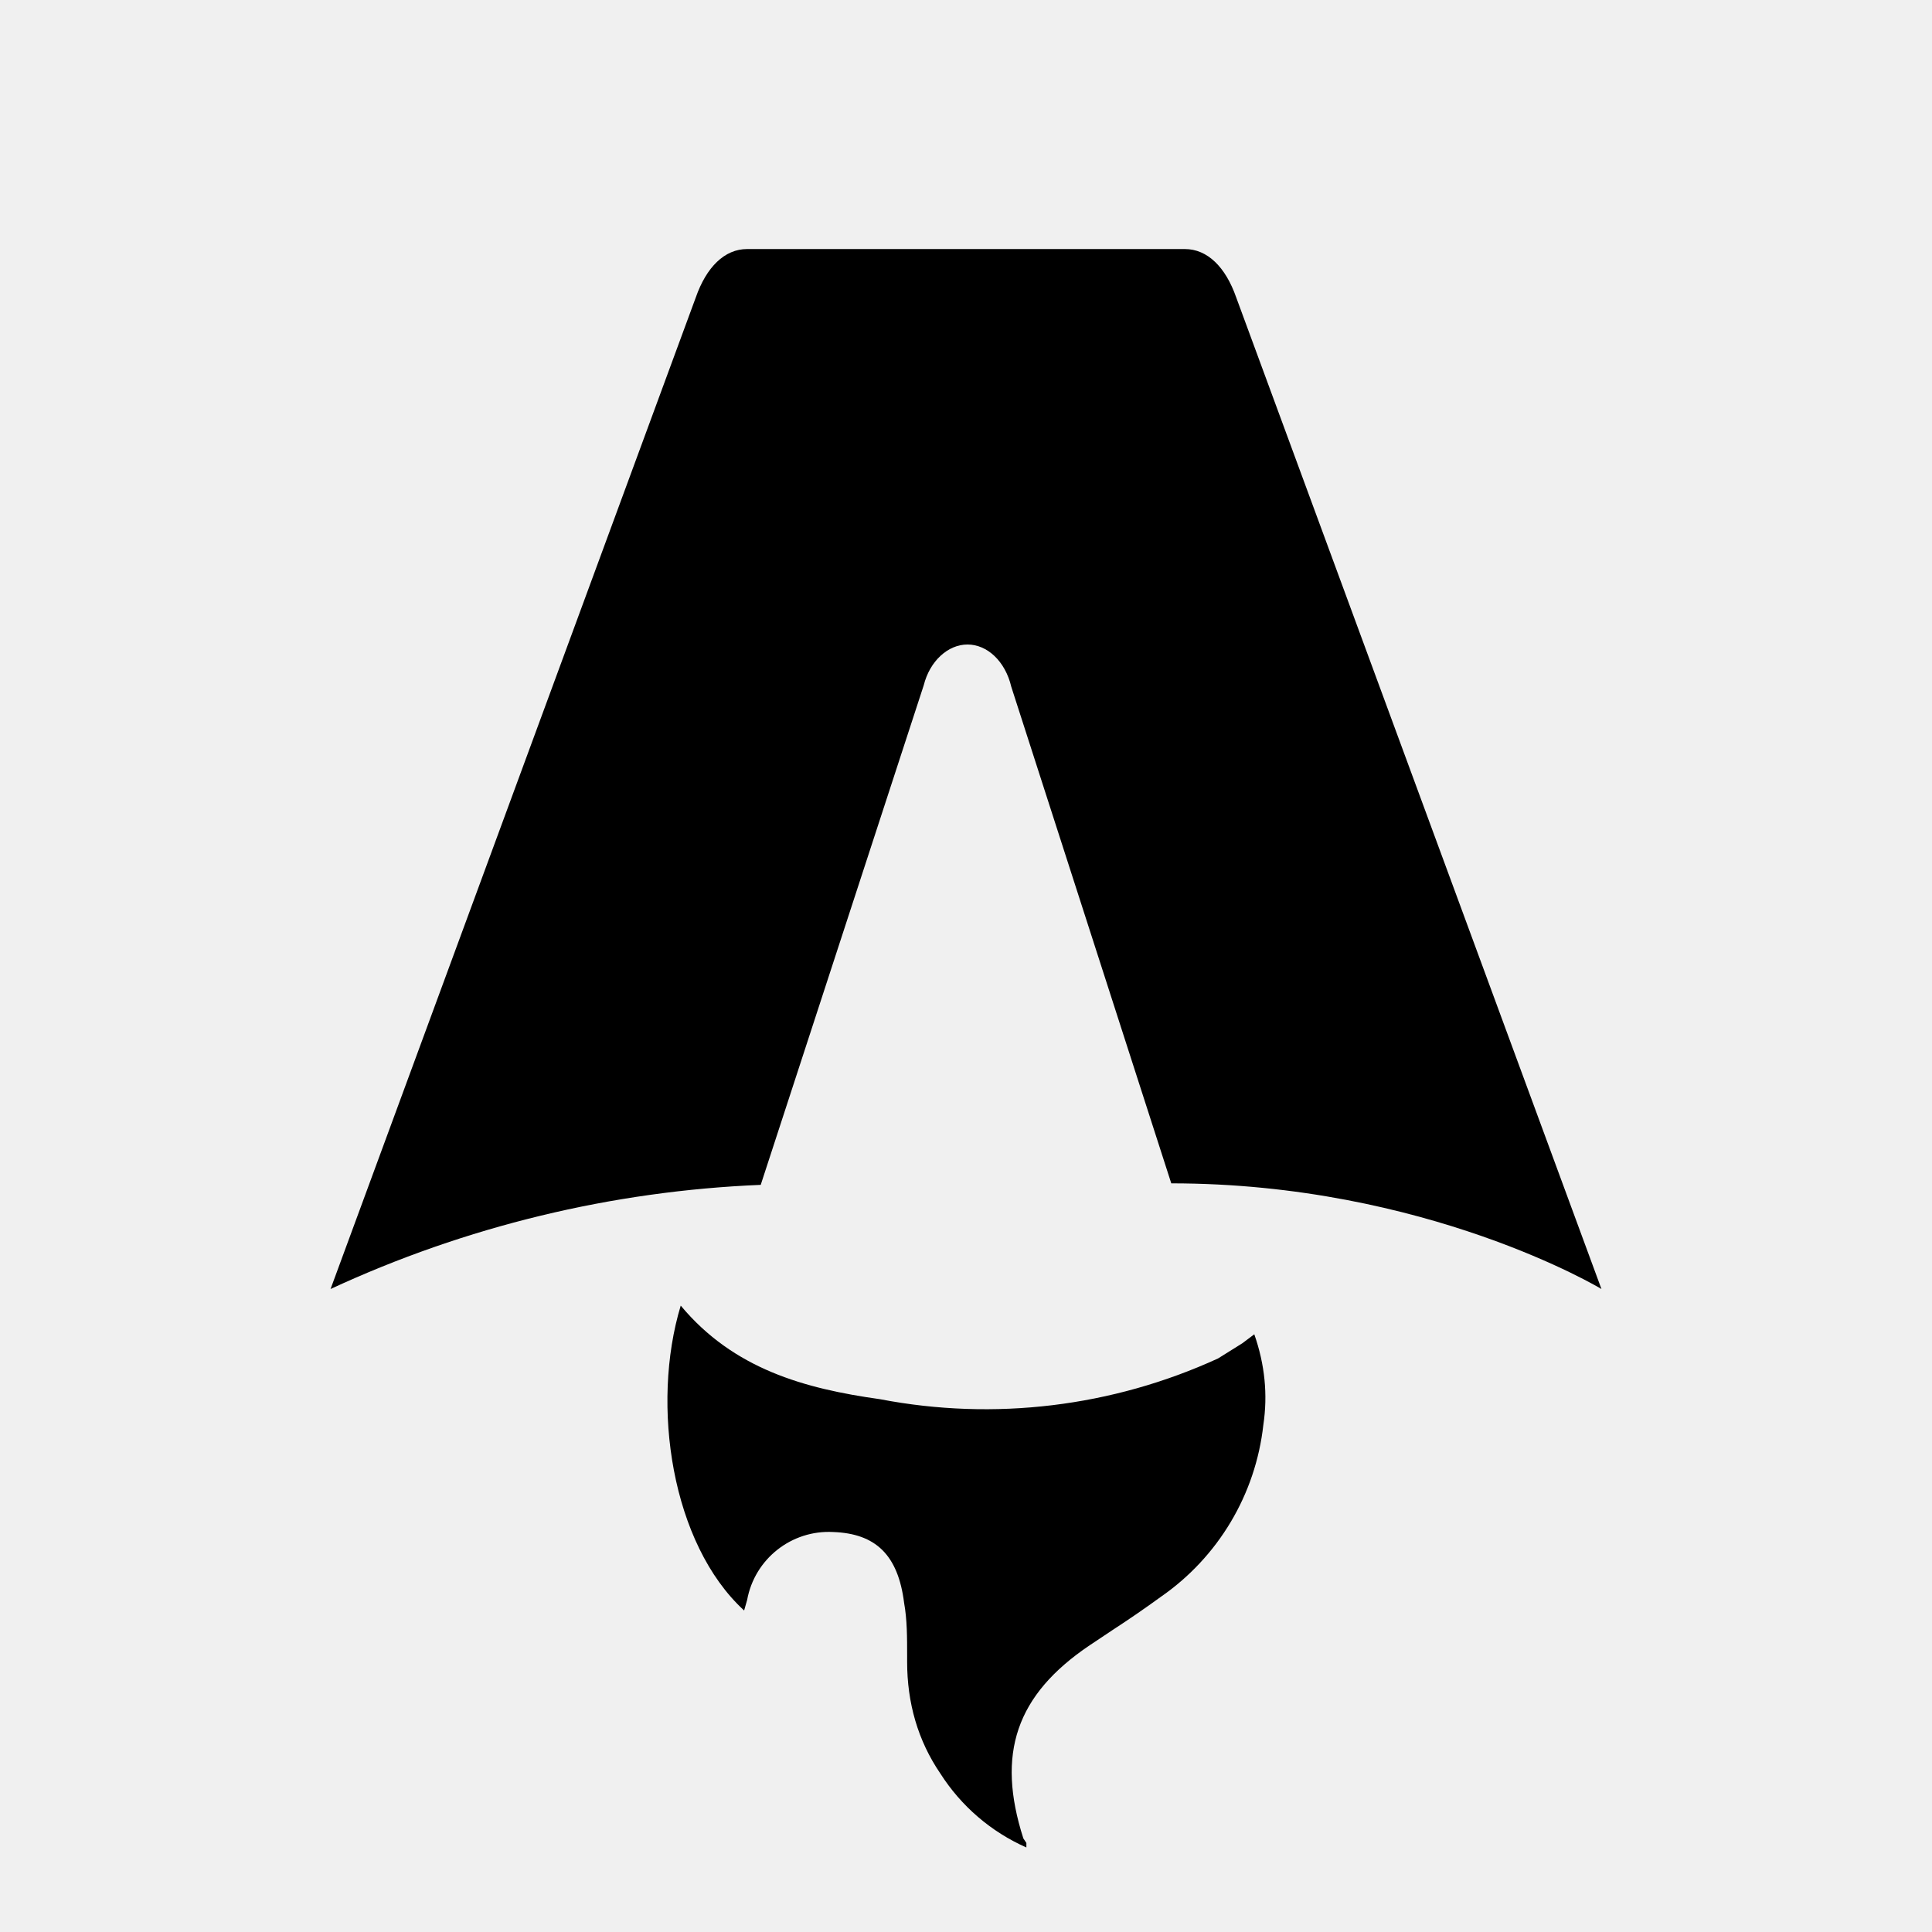
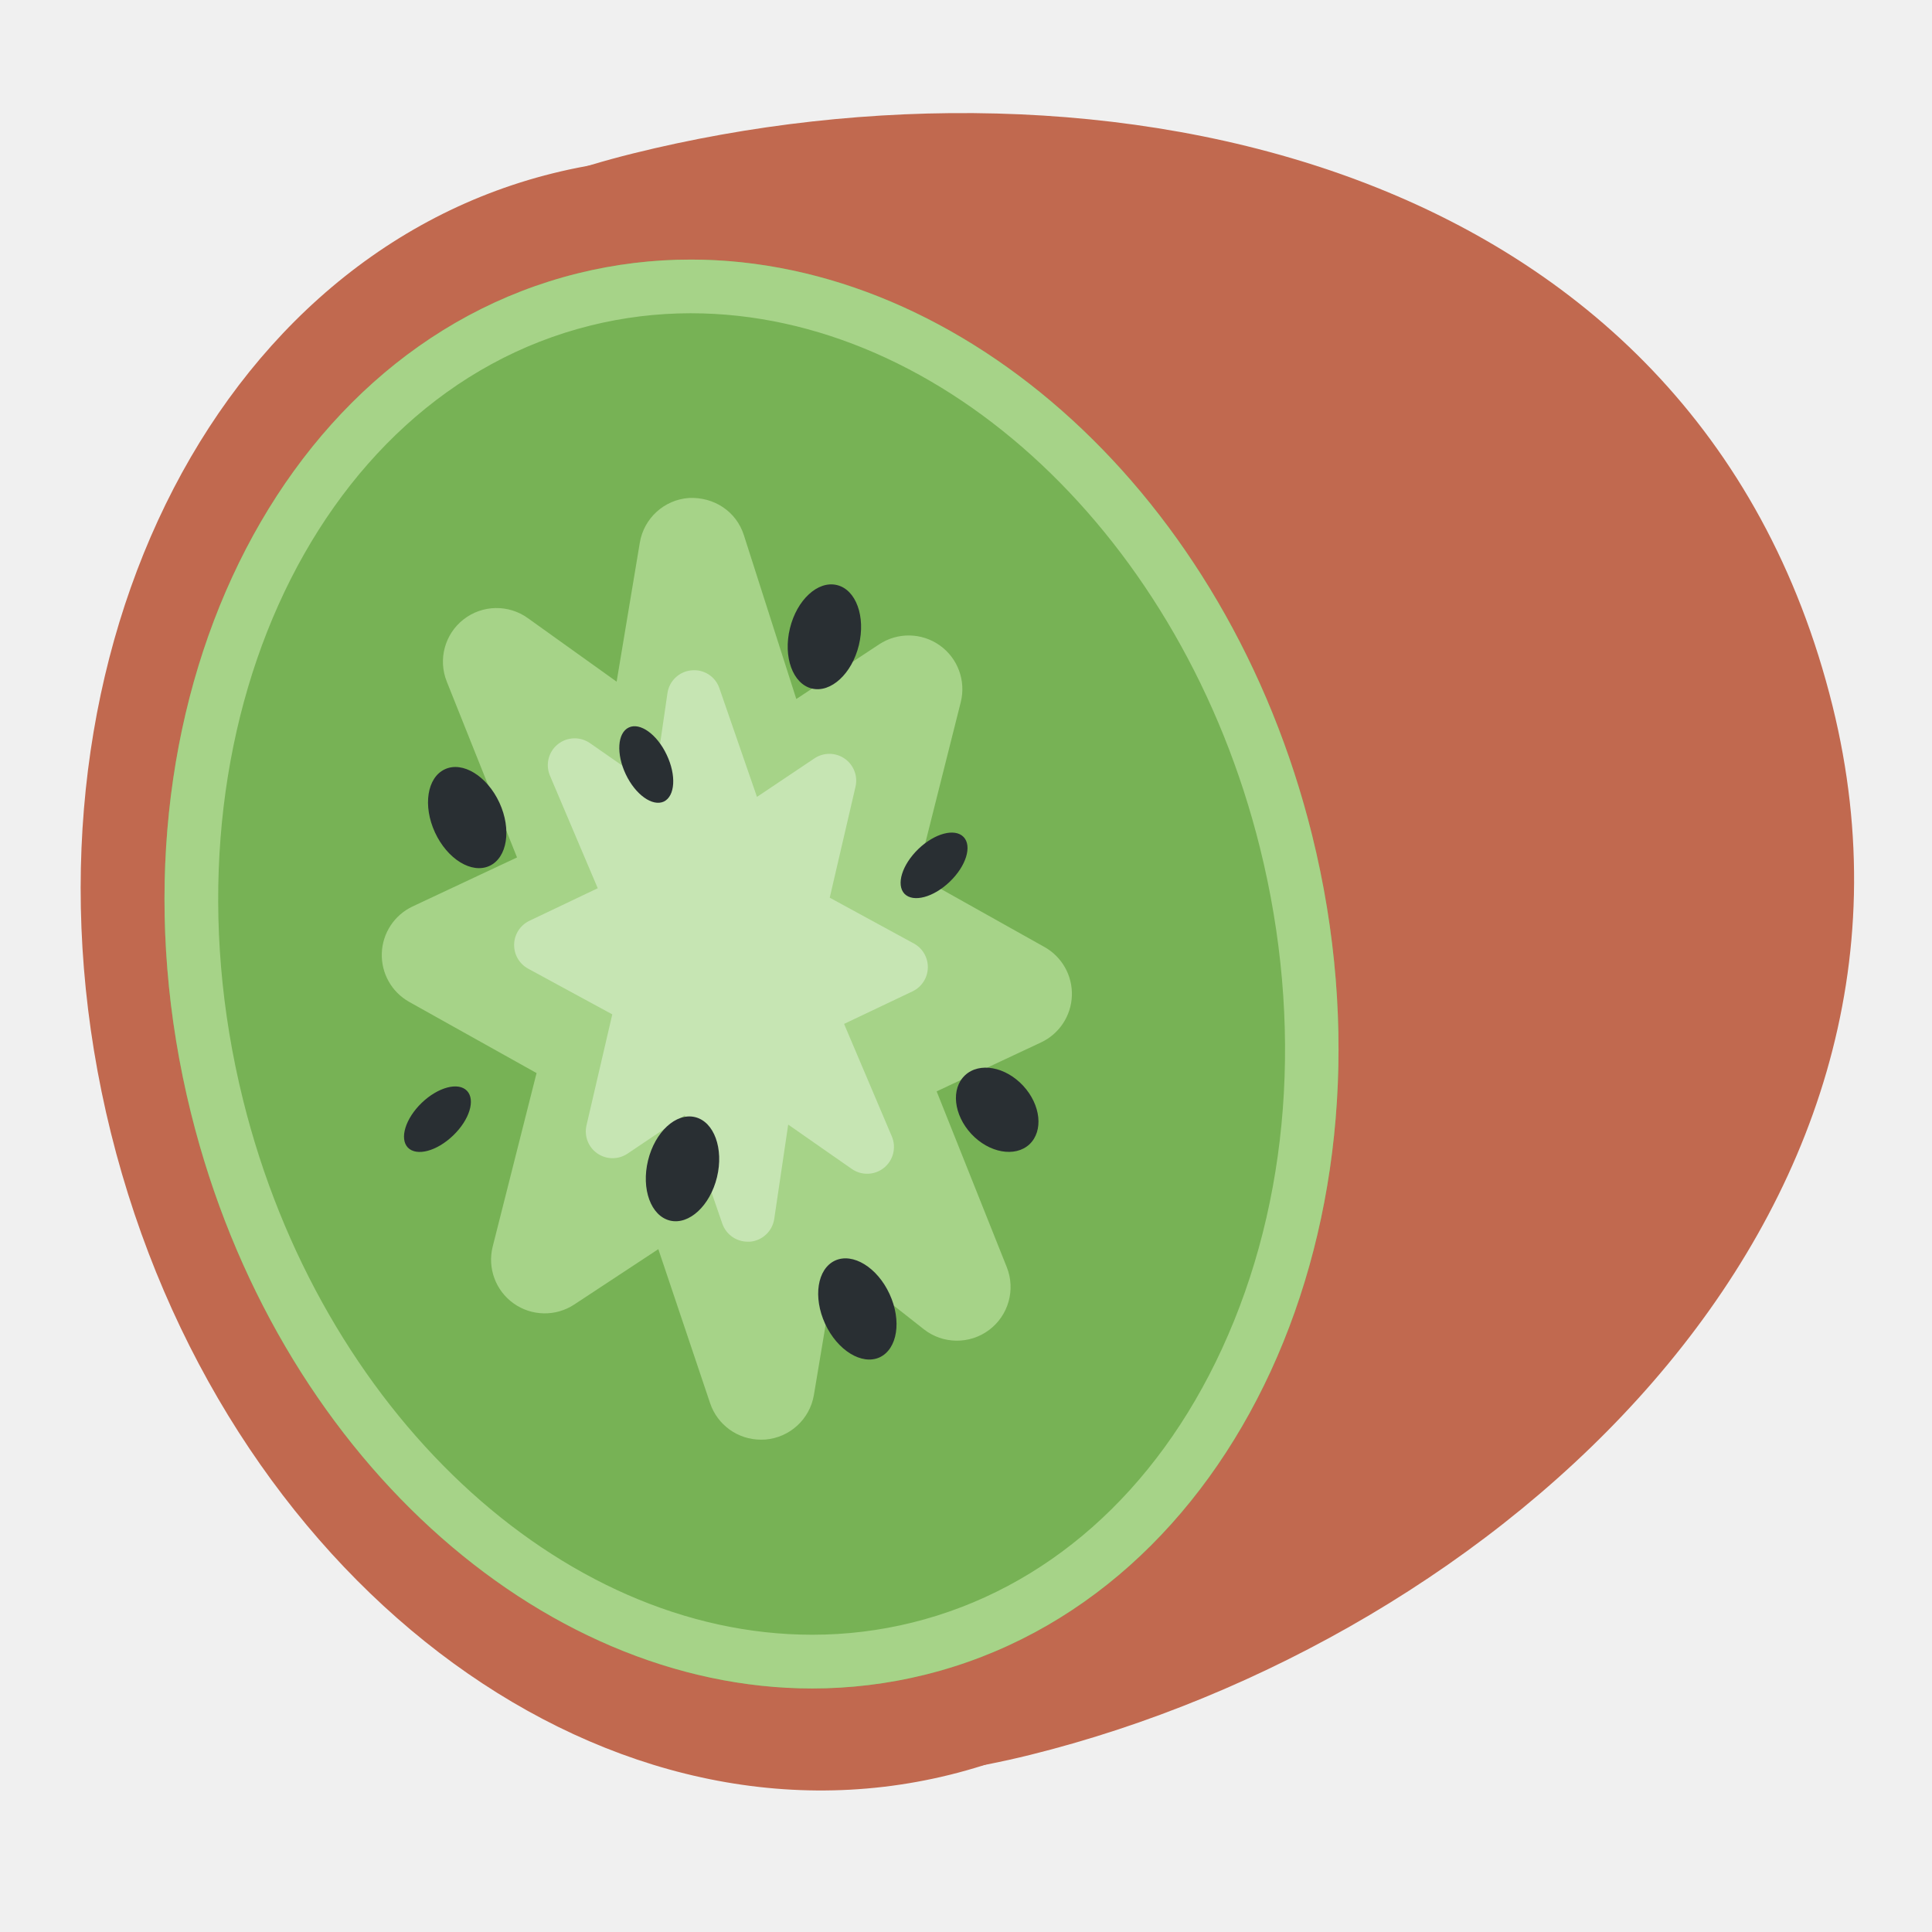
- <svg xmlns="http://www.w3.org/2000/svg" fill="none" viewBox="0 0 128 128">
-   <path d="M50.4 78.5a75.1 75.1 0 0 0-28.5 6.9l24.2-65.7c.7-2 1.9-3.2 3.4-3.2h29c1.5 0 2.7 1.2 3.4 3.2l24.2 65.7s-11.6-7-28.5-7L67 45.5c-.4-1.7-1.6-2.8-2.9-2.8-1.3 0-2.5 1.1-2.9 2.7L50.4 78.5Zm-1.1 28.2Zm-4.2-20.2c-2 6.6-.6 15.8 4.2 20.2a17.5 17.5 0 0 1 .2-.7 5.5 5.5 0 0 1 5.7-4.5c2.8.1 4.3 1.5 4.7 4.7.2 1.1.2 2.3.2 3.5v.4c0 2.7.7 5.2 2.2 7.4a13 13 0 0 0 5.7 4.9v-.3l-.2-.3c-1.8-5.6-.5-9.5 4.4-12.8l1.5-1a73 73 0 0 0 3.2-2.2 16 16 0 0 0 6.8-11.4c.3-2 .1-4-.6-6l-.8.6-1.6 1a37 37 0 0 1-22.4 2.7c-5-.7-9.7-2-13.2-6.2Z" />
-   <style>
-         path { fill: #000; }
-         @media (prefers-color-scheme: dark) {
-             path { fill: #FFF; }
-         }
-     </style>
+ <svg xmlns="http://www.w3.org/2000/svg" width="36px" height="36px" viewBox="0 0 36 36" aria-hidden="true" role="img" class="iconify iconify--twemoji" preserveAspectRatio="xMidYMid meet">
+   <path fill="#C1694F" d="M25.94 15.188c2.045 8.239-1.642 16.246-8.235 17.881c-6.592 1.636-13.593-3.719-15.638-11.958c-2.044-8.24 1.642-16.246 8.236-17.882c6.59-1.636 13.593 3.718 15.637 11.959z" />
+   <path fill="#C1694F" d="M34.146 13.151c2.391 9.635-6.295 17.402-14.948 19.548c-8.653 2.146-14.34-3.532-16.385-11.773c-2.044-8.24.328-15.92 8.98-18.066c8.652-2.148 19.801.005 22.353 10.291z" />
+   <path fill="#77B255" d="M24.448 15.558c1.789 7.211-1.438 14.215-7.205 15.646c-5.768 1.434-11.895-3.253-13.685-10.463c-1.788-7.21 1.438-14.215 7.207-15.647c5.766-1.43 11.893 3.254 13.683 10.464z" />
+   <path fill="#A6D388" d="M12.871 5.837c4.713 0 9.174 4.19 10.607 9.962c.811 3.267.56 6.581-.707 9.331c-1.231 2.674-3.28 4.486-5.768 5.103a7.729 7.729 0 0 1-1.868.228c-4.712 0-9.172-4.19-10.605-9.962c-1.654-6.662 1.252-13.138 6.476-14.434a7.754 7.754 0 0 1 1.865-.228m0-1c-.702 0-1.406.084-2.106.257c-5.769 1.432-8.995 8.437-7.206 15.647c1.572 6.335 6.492 10.721 11.575 10.721c.702 0 1.409-.084 2.109-.258c5.766-1.431 8.994-8.435 7.205-15.646c-1.573-6.335-6.494-10.721-11.577-10.721z" />
+   <g fill="#A6D388">
+     <path d="M18.974 18.518l-2.799 1.311l1.656 4.152l-2.955-2.326l-.697 4.171l-1.378-4.098l-2.651 1.745l1.006-3.976l-3.043-1.701l2.8-1.315l-1.657-4.149l2.957 2.115l.697-4.172l1.379 4.31l2.645-1.745l-1.001 3.973z" />
+     <path d="M14.178 26.826a.998.998 0 0 1-.947-.682l-.964-2.868l-1.567 1.032a1 1 0 0 1-1.519-1.081l.817-3.232l-2.373-1.326a1.001 1.001 0 0 1 .062-1.778l1.947-.914l-1.308-3.274a.999.999 0 0 1 1.511-1.184l1.653 1.183l.432-2.59a1 1 0 0 1 .914-.833c.472-.022.885.253 1.025.693l.977 3.053l1.544-1.019a1 1 0 0 1 1.52 1.079l-.813 3.231l2.373 1.33a1 1 0 0 1-.064 1.778l-1.945.912l1.307 3.276a1 1 0 0 1-1.547 1.156l-1.628-1.282l-.419 2.506a1 1 0 0 1-.907.832l-.081.002zm-1.377-6.098a1.004 1.004 0 0 1 .948.682l.103.306l.038-.225a1 1 0 0 1 1.604-.622l.027.021l-.275-.691a1 1 0 0 1 .504-1.275l1.036-.485l-1.342-.752a1.001 1.001 0 0 1-.481-1.117l.372-1.477l-.496.327a1.001 1.001 0 0 1-1.503-.53l-.12-.375l-.016.097a1 1 0 0 1-1.568.649l-.181-.129l.391.979a1 1 0 0 1-.503 1.276l-1.038.487l1.343.75c.395.221.593.68.481 1.118l-.374 1.479l.5-.329a1 1 0 0 1 .55-.164z" />
+   </g>
+   <g fill="#C6E5B3">
+     <path d="M16.788 18.019l-1.709.812l1.076 2.538l-1.846-1.288l-.378 2.556l-.91-2.634l-1.606 1.077l.566-2.437l-1.902-1.034l1.706-.813l-1.078-2.539l1.852 1.286l.373-2.556l.911 2.637l1.61-1.079l-.567 2.438z" />
+     <path d="M13.931 23.137a.5.5 0 0 1-.472-.337l-.698-2.021l-1.066.716a.499.499 0 0 1-.766-.528l.48-2.066l-1.569-.852a.501.501 0 0 1 .024-.891l1.274-.607l-.891-2.099a.5.5 0 0 1 .746-.605l1.188.826l.256-1.757a.498.498 0 0 1 .448-.425a.495.495 0 0 1 .52.334l.7 2.024l1.071-.718a.5.5 0 0 1 .765.529l-.48 2.067l1.568.854a.501.501 0 0 1-.024.891l-1.277.607l.89 2.097a.5.5 0 0 1-.747.605l-1.184-.826l-.26 1.757a.501.501 0 0 1-.448.425h-.048zm-.91-3.634a.497.497 0 0 1 .472.337l.243.701l.079-.533a.502.502 0 0 1 .78-.337l.421.294l-.398-.938a.5.5 0 0 1 .246-.646l.823-.392l-1.04-.566a.5.5 0 0 1-.248-.552l.28-1.205l-.558.374a.497.497 0 0 1-.751-.252l-.241-.697l-.077.525a.5.5 0 0 1-.779.338l-.429-.298l.401.945a.5.5 0 0 1-.245.646l-.821.391l1.041.565a.501.501 0 0 1 .248.553l-.279 1.203l.553-.371a.498.498 0 0 1 .279-.085z" />
+   </g>
+   <path fill="#292F33" d="M9.306 14.957c.229.497.147 1.024-.185 1.178c-.332.153-.786-.127-1.016-.624c-.229-.497-.147-1.024.185-1.177c.331-.154.786.126 1.016.623zm6.698-2.936c-.129.532-.521.894-.876.809c-.356-.087-.538-.589-.409-1.121c.129-.532.521-.894.877-.807c.354.085.537.586.408 1.119zm-2.644 9.914c-.129.532-.52.894-.875.809c-.357-.087-.539-.588-.41-1.12c.129-.531.521-.895.877-.808c.354.086.537.587.408 1.119zm3.216 2.178c.229.497.147 1.023-.185 1.179c-.331.151-.786-.128-1.016-.625c-.228-.496-.148-1.023.185-1.178c.332-.152.787.127 1.016.624zm1.121-7.683c-.304.292-.68.391-.843.225c-.161-.17-.045-.542.258-.835c.303-.292.681-.393.843-.224c.162.169.047.542-.258.834zm-5.274-2.365c.181.38.158.768-.053.871c-.212.098-.53-.129-.71-.509c-.18-.38-.156-.77.056-.871c.21-.101.528.128.707.509zm-3.98 7.094c-.304.292-.679.392-.843.225c-.16-.169-.045-.542.258-.834c.303-.291.68-.393.843-.225c.162.169.047.542-.258.834zm10.622-.928c.329.356.382.842.116 1.093c-.267.246-.752.159-1.082-.195c-.33-.356-.384-.843-.116-1.094c.267-.248.751-.16 1.082.196z" />
</svg>
